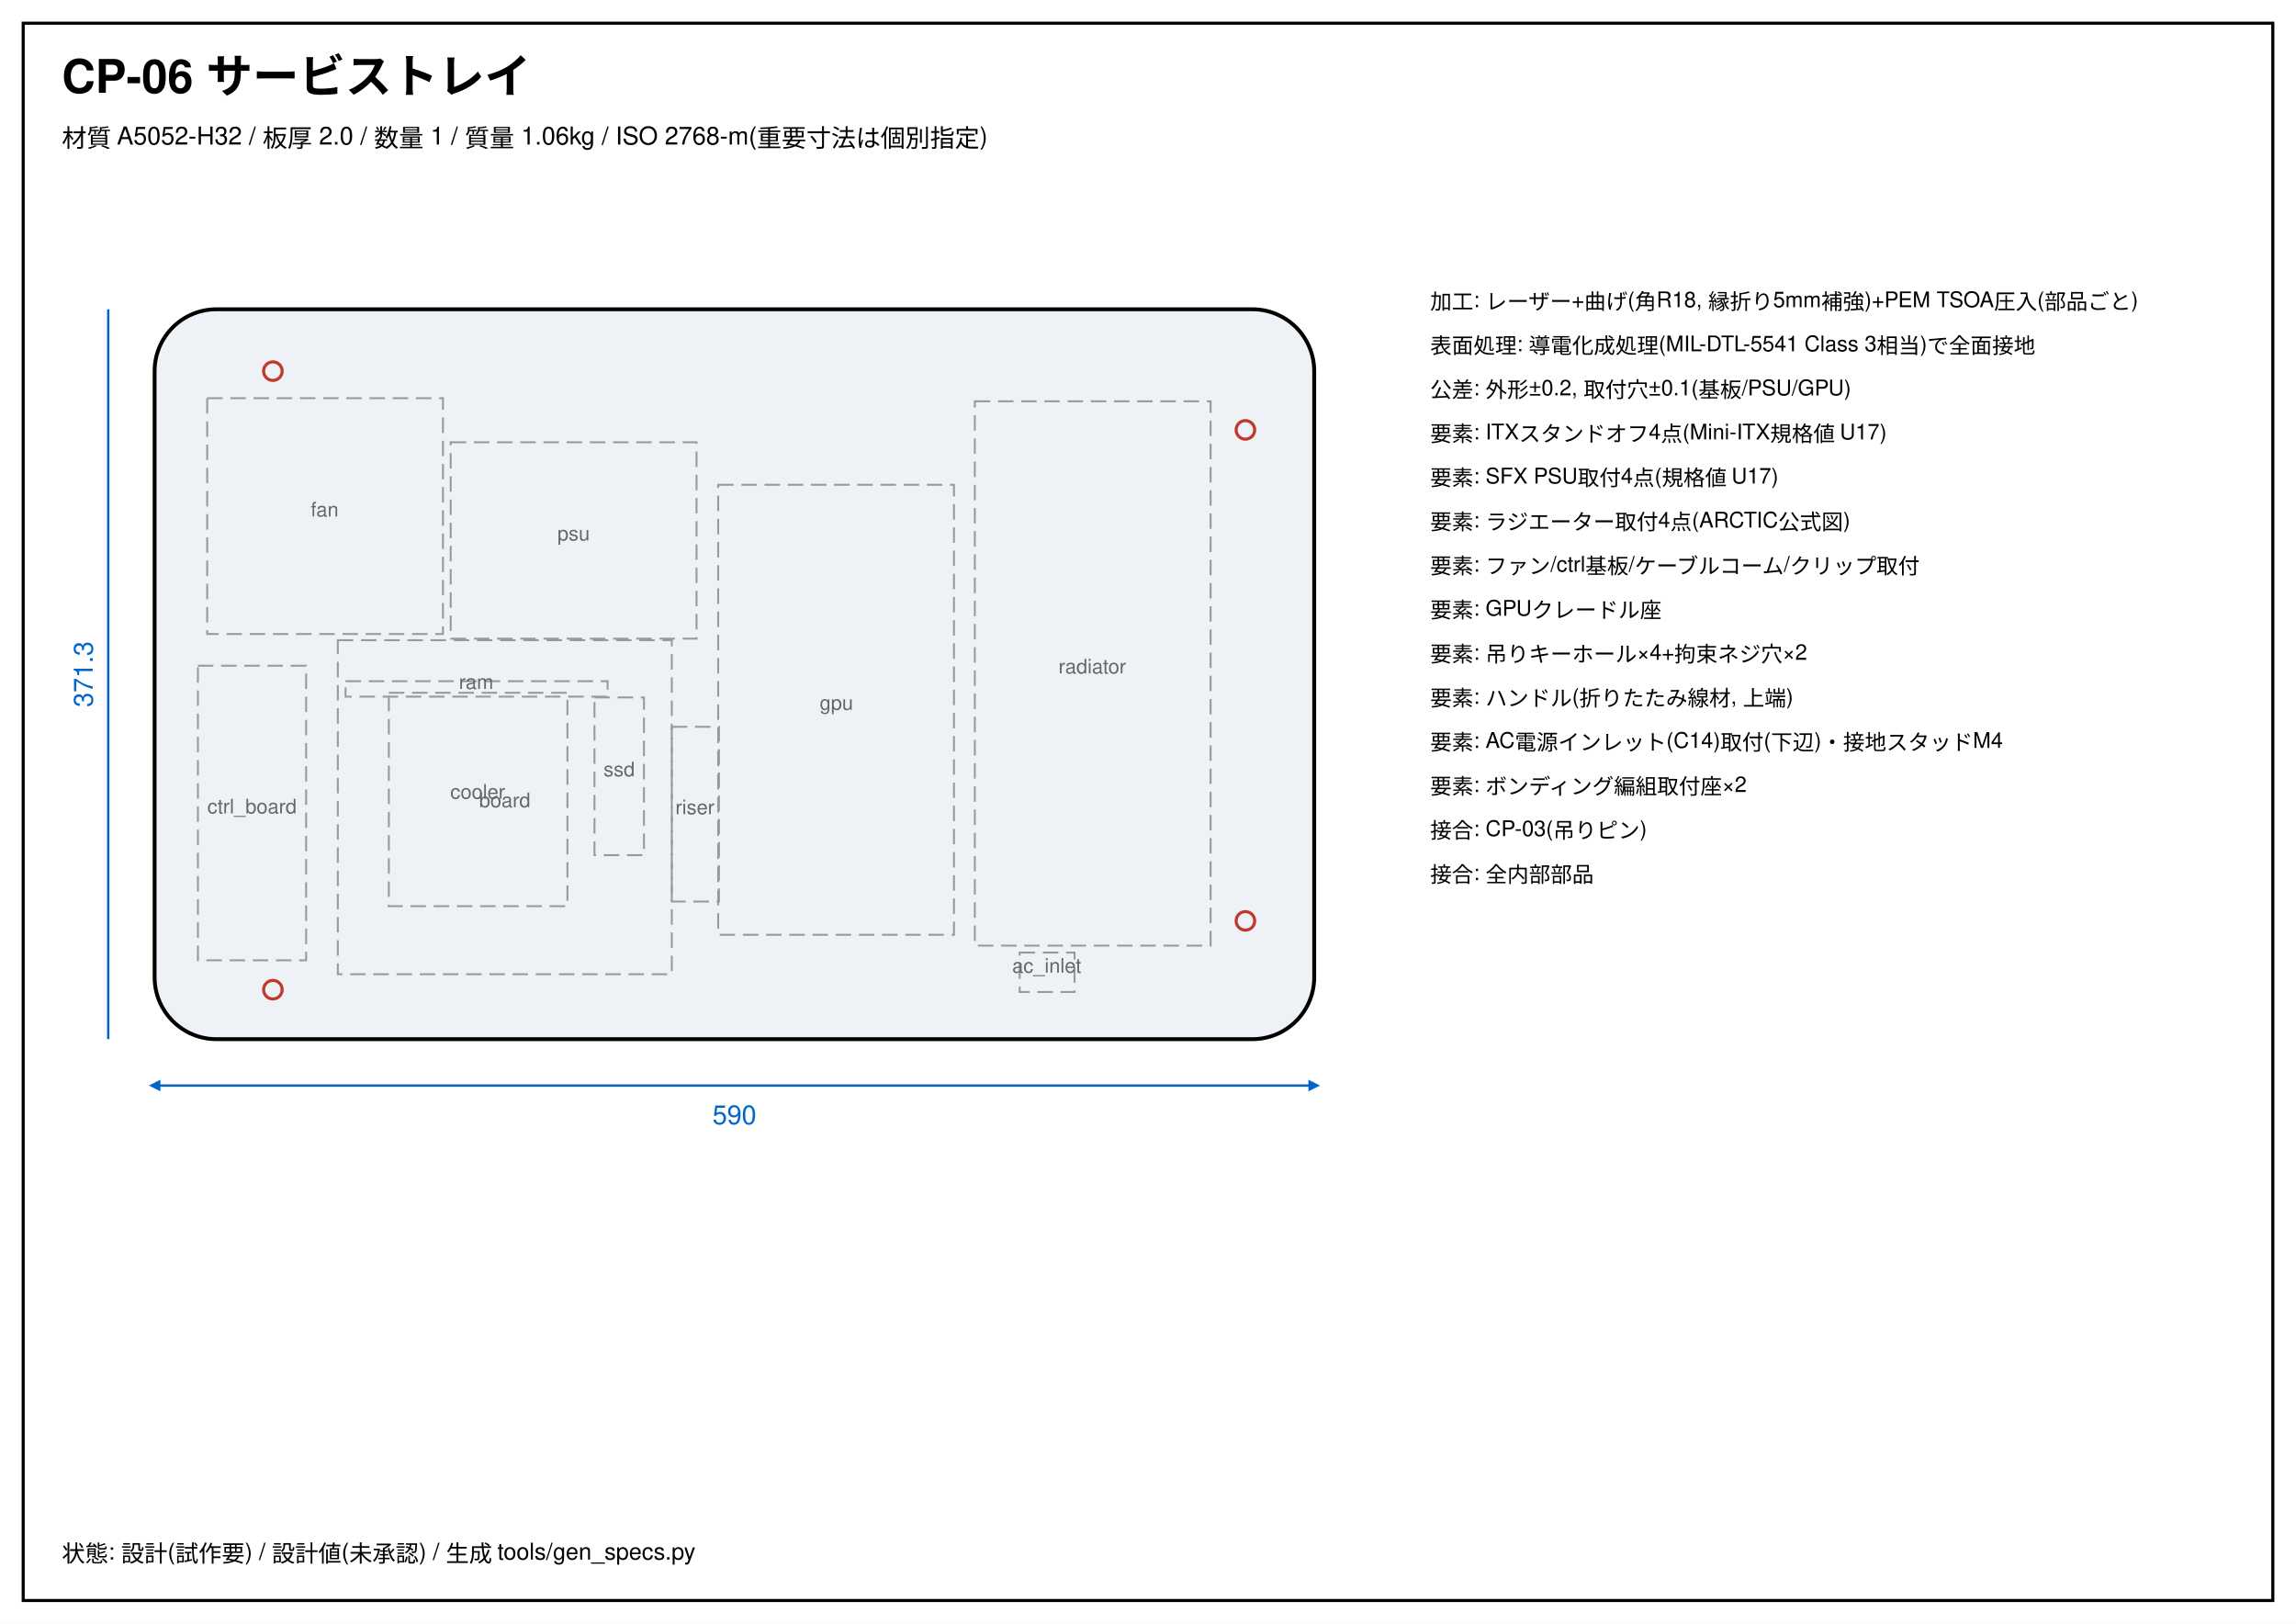
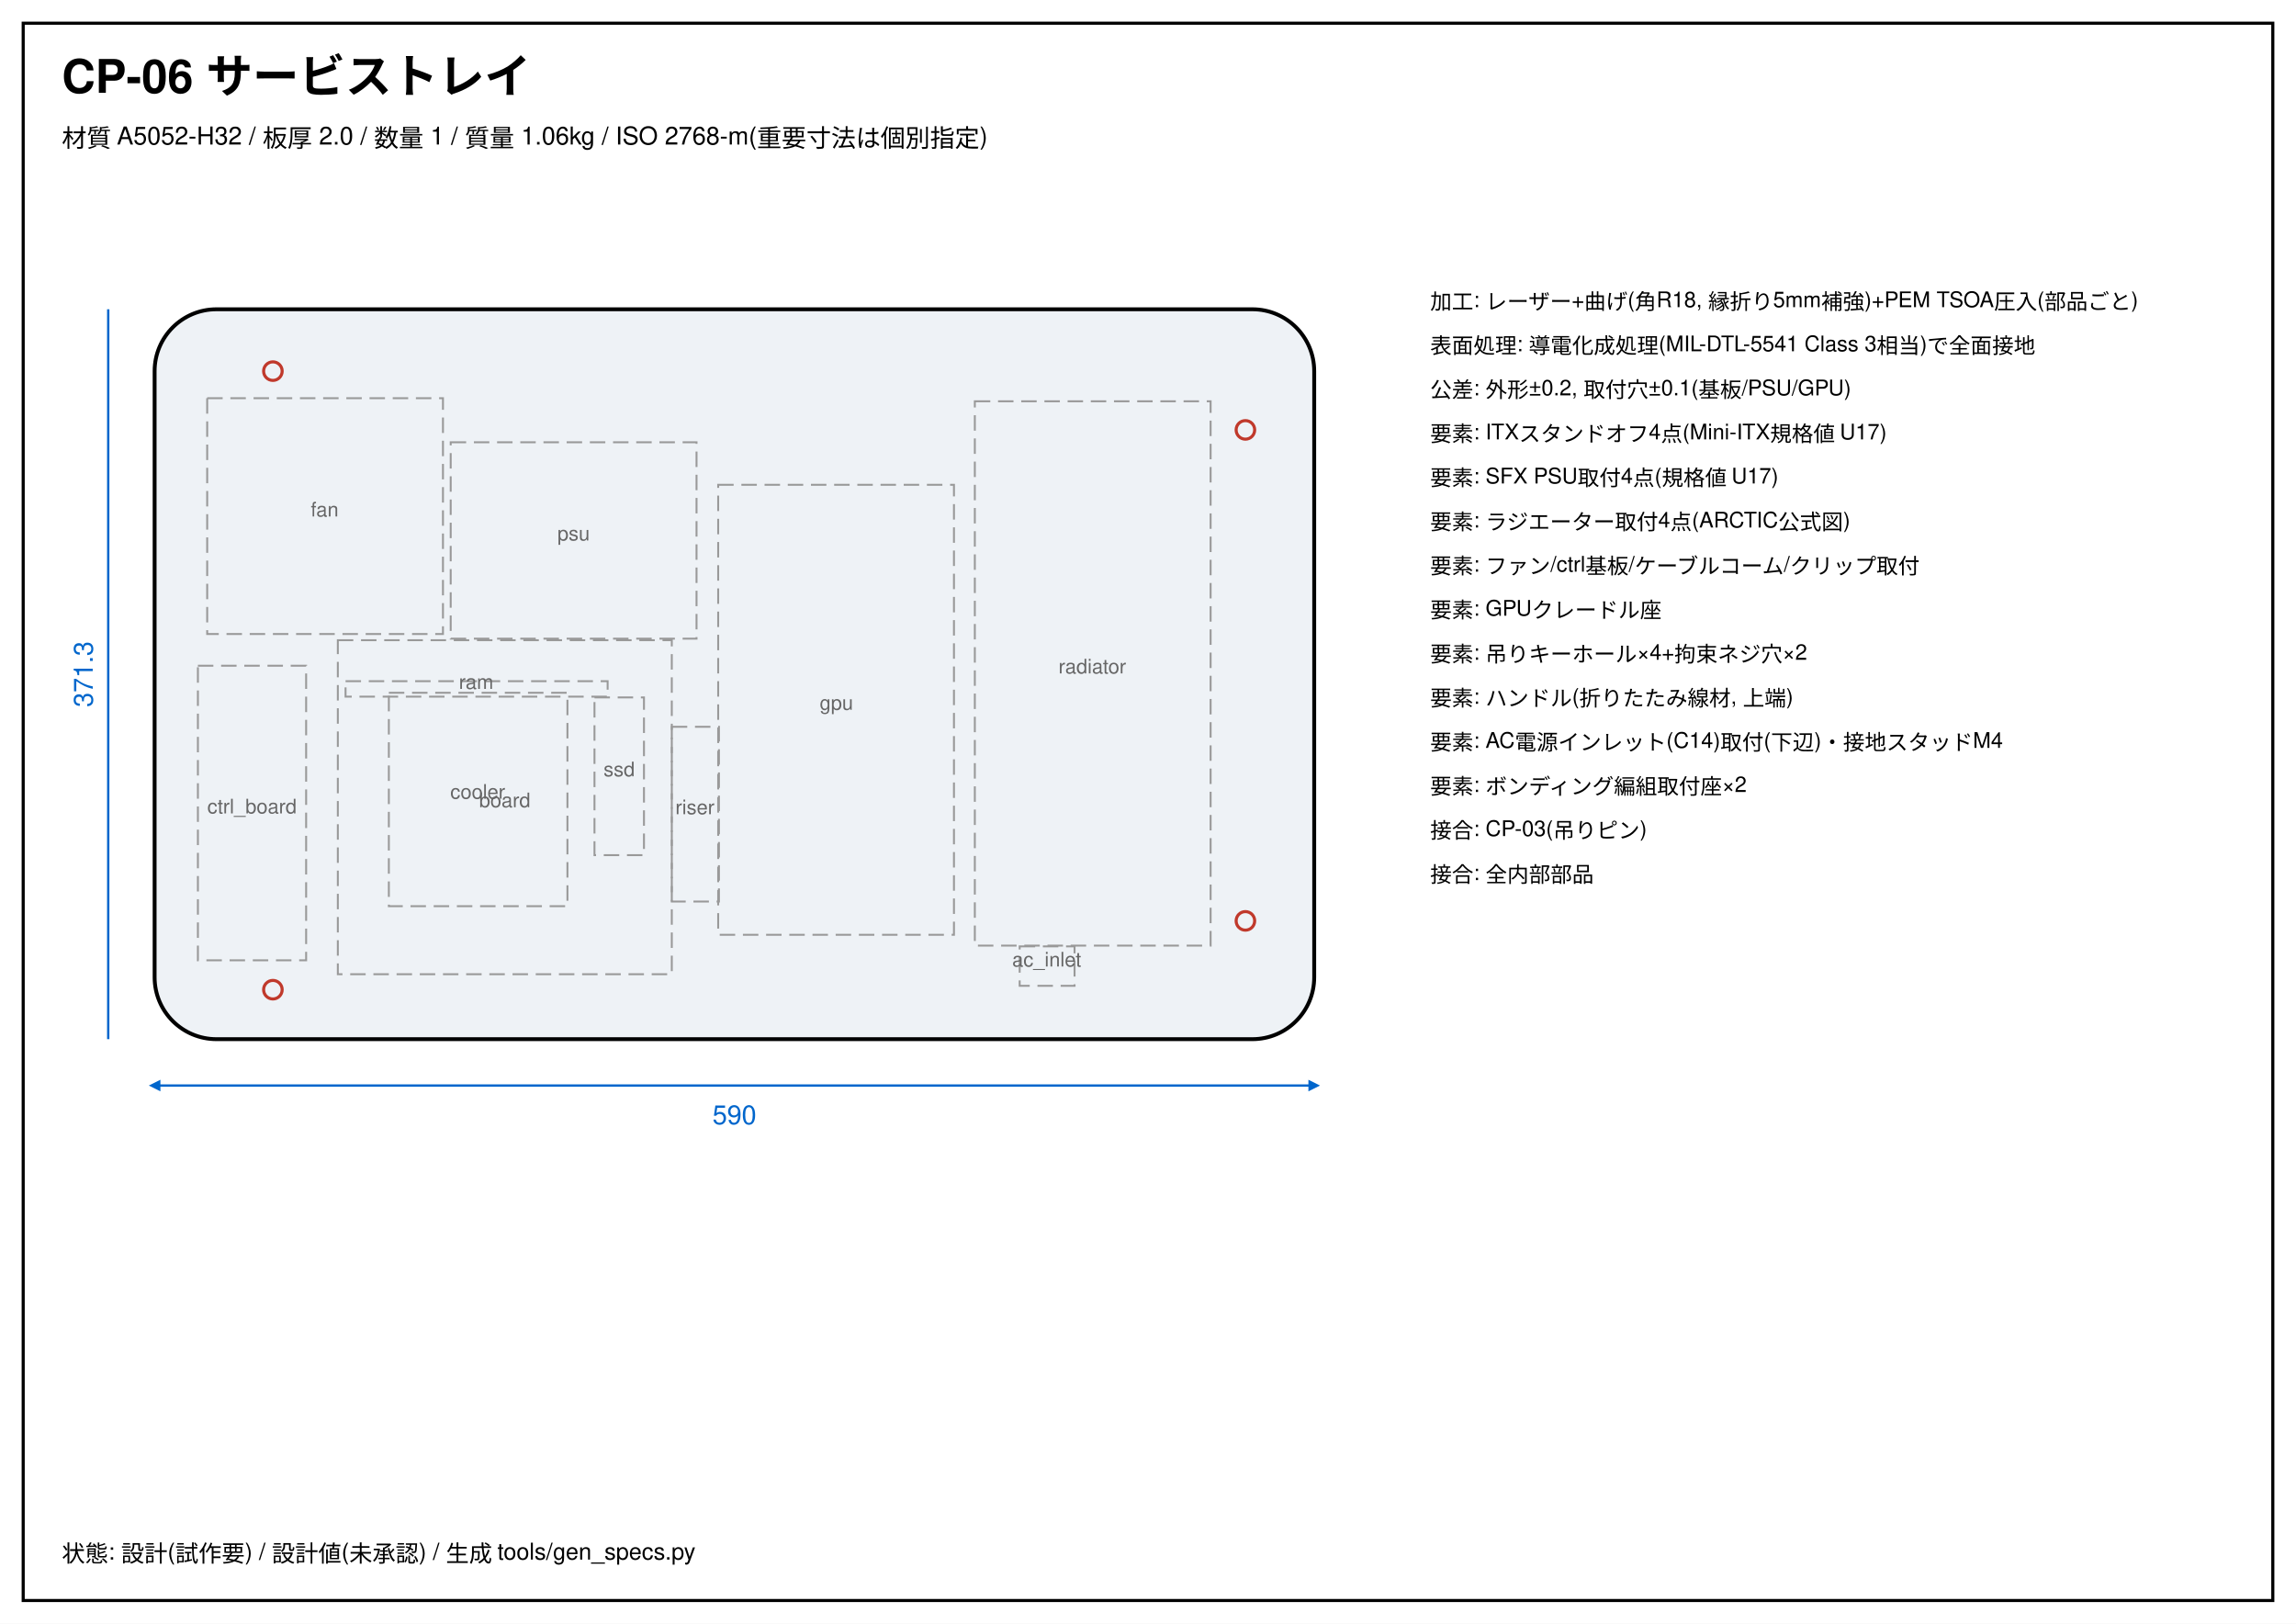
<svg xmlns="http://www.w3.org/2000/svg" viewBox="0 0 297 210" font-family="Helvetica,Arial,sans-serif">
  <rect width="100%" height="100%" fill="#fff" />
  <rect x="3" y="3" width="291" height="204" fill="none" stroke="#000" stroke-width=".4" />
  <text x="8" y="12" font-size="6" font-weight="bold">CP-06 サービストレイ</text>
  <text x="8" y="19" font-size="3.2">材質 A5052-H32 / 板厚 2.0 / 数量 1 / 質量 1.06kg / ISO 2768-m(重要寸法は個別指定)</text>
  <rect x="20" y="40" width="150.0" height="94.4" rx="8.0" fill="#eef2f6" stroke="#000" stroke-width=".5" />
  <line x1="20" y1="140.398" x2="170.0" y2="140.398" stroke="#06c" stroke-width=".3" marker-start="url(#a)" marker-end="url(#a)" />
  <text x="95.0" y="145.398" font-size="3.4" text-anchor="middle" fill="#06c">590</text>
  <line x1="14" y1="40" x2="14" y2="134.398" stroke="#06c" stroke-width=".3" />
  <text x="12" y="87.199" font-size="3.4" text-anchor="middle" fill="#06c" transform="rotate(-90 12 87.19915)">371.3</text>
  <rect x="43.7" y="82.8" width="43.2" height="43.2" fill="none" stroke="#999" stroke-width=".25" stroke-dasharray="2,1" />
  <text x="65.3" y="104.4" font-size="2.6" text-anchor="middle" fill="#666">board</text>
  <rect x="50.3" y="89.6" width="23.1" height="27.6" fill="none" stroke="#999" stroke-width=".25" stroke-dasharray="2,1" />
  <text x="61.8" y="103.3" font-size="2.6" text-anchor="middle" fill="#666">cooler</text>
  <rect x="126.1" y="51.9" width="30.5" height="70.4" fill="none" stroke="#999" stroke-width=".25" stroke-dasharray="2,1" />
  <text x="141.3" y="87.1" font-size="2.6" text-anchor="middle" fill="#666">radiator</text>
  <rect x="92.9" y="62.7" width="30.5" height="58.2" fill="none" stroke="#999" stroke-width=".25" stroke-dasharray="2,1" />
  <text x="108.2" y="91.8" font-size="2.6" text-anchor="middle" fill="#666">gpu</text>
  <rect x="86.9" y="94.0" width="6.1" height="22.6" fill="none" stroke="#999" stroke-width=".25" stroke-dasharray="2,1" />
  <text x="89.9" y="105.3" font-size="2.6" text-anchor="middle" fill="#666">riser</text>
  <rect x="58.3" y="57.2" width="31.8" height="25.4" fill="none" stroke="#999" stroke-width=".25" stroke-dasharray="2,1" />
  <text x="74.2" y="69.9" font-size="2.6" text-anchor="middle" fill="#666">psu</text>
  <rect x="26.8" y="51.5" width="30.5" height="30.5" fill="none" stroke="#999" stroke-width=".25" stroke-dasharray="2,1" />
  <text x="42.0" y="66.8" font-size="2.6" text-anchor="middle" fill="#666">fan</text>
  <rect x="25.6" y="86.1" width="14.0" height="38.1" fill="none" stroke="#999" stroke-width=".25" stroke-dasharray="2,1" />
  <text x="32.6" y="105.2" font-size="2.6" text-anchor="middle" fill="#666">ctrl_board</text>
  <rect x="76.9" y="90.2" width="6.4" height="20.4" fill="none" stroke="#999" stroke-width=".25" stroke-dasharray="2,1" />
  <text x="80.1" y="100.4" font-size="2.6" text-anchor="middle" fill="#666">ssd</text>
  <rect x="44.7" y="88.1" width="33.9" height="2.0" fill="none" stroke="#999" stroke-width=".25" stroke-dasharray="2,1" />
  <text x="61.6" y="89.1" font-size="2.6" text-anchor="middle" fill="#666">ram</text>
-   <rect x="131.9" y="123.2" width="7.1" height="5.1" fill="none" stroke="#999" stroke-width=".25" stroke-dasharray="2,1" />
-   <text x="135.4" y="125.8" font-size="2.6" text-anchor="middle" fill="#666">ac_inlet</text>
+   <rect x="131.9" y="122.4" width="7.1" height="5.1" fill="none" stroke="#999" stroke-width=".25" stroke-dasharray="2,1" />
+   <text x="135.4" y="125.0" font-size="2.6" text-anchor="middle" fill="#666">ac_inlet</text>
  <circle cx="35.3" cy="128.0" r="1.2" fill="none" stroke="#c0392b" stroke-width=".4" />
  <circle cx="161.1" cy="119.1" r="1.2" fill="none" stroke="#c0392b" stroke-width=".4" />
  <circle cx="35.3" cy="48.0" r="1.2" fill="none" stroke="#c0392b" stroke-width=".4" />
  <circle cx="161.1" cy="55.6" r="1.2" fill="none" stroke="#c0392b" stroke-width=".4" />
  <defs>
    <marker id="a" markerWidth="5" markerHeight="5" refX="2.5" refY="2.5" orient="auto-start-reverse">
      <path d="M0,0 L5,2.5 L0,5 z" fill="#06c" />
    </marker>
  </defs>
  <text x="185" y="40" font-size="2.8">加工: レーザー+曲げ(角R18, 縁折り5mm補強)+PEM TSOA圧入(部品ごと)</text>
  <text x="185" y="45.7" font-size="2.8">表面処理: 導電化成処理(MIL-DTL-5541 Class 3相当)で全面接地</text>
  <text x="185" y="51.4" font-size="2.8">公差: 外形±0.2, 取付穴±0.1(基板/PSU/GPU)</text>
  <text x="185" y="57.1" font-size="2.8">要素: ITXスタンドオフ4点(Mini-ITX規格値 U17)</text>
  <text x="185" y="62.8" font-size="2.8">要素: SFX PSU取付4点(規格値 U17)</text>
  <text x="185" y="68.5" font-size="2.8">要素: ラジエーター取付4点(ARCTIC公式図)</text>
  <text x="185" y="74.2" font-size="2.8">要素: ファン/ctrl基板/ケーブルコーム/クリップ取付</text>
  <text x="185" y="79.9" font-size="2.8">要素: GPUクレードル座</text>
  <text x="185" y="85.6" font-size="2.8">要素: 吊りキーホール×4+拘束ネジ穴×2</text>
  <text x="185" y="91.3" font-size="2.8">要素: ハンドル(折りたたみ線材, 上端)</text>
  <text x="185" y="97" font-size="2.8">要素: AC電源インレット(C14)取付(下辺)・接地スタッドM4</text>
  <text x="185" y="102.7" font-size="2.8">要素: ボンディング編組取付座×2</text>
  <text x="185" y="108.4" font-size="2.8">接合: CP-03(吊りピン)</text>
  <text x="185" y="114.1" font-size="2.8">接合: 全内部部品</text>
  <text x="8" y="202" font-size="3">状態: 設計(試作要) / 設計値(未承認) / 生成 tools/gen_specs.py</text>
</svg>
